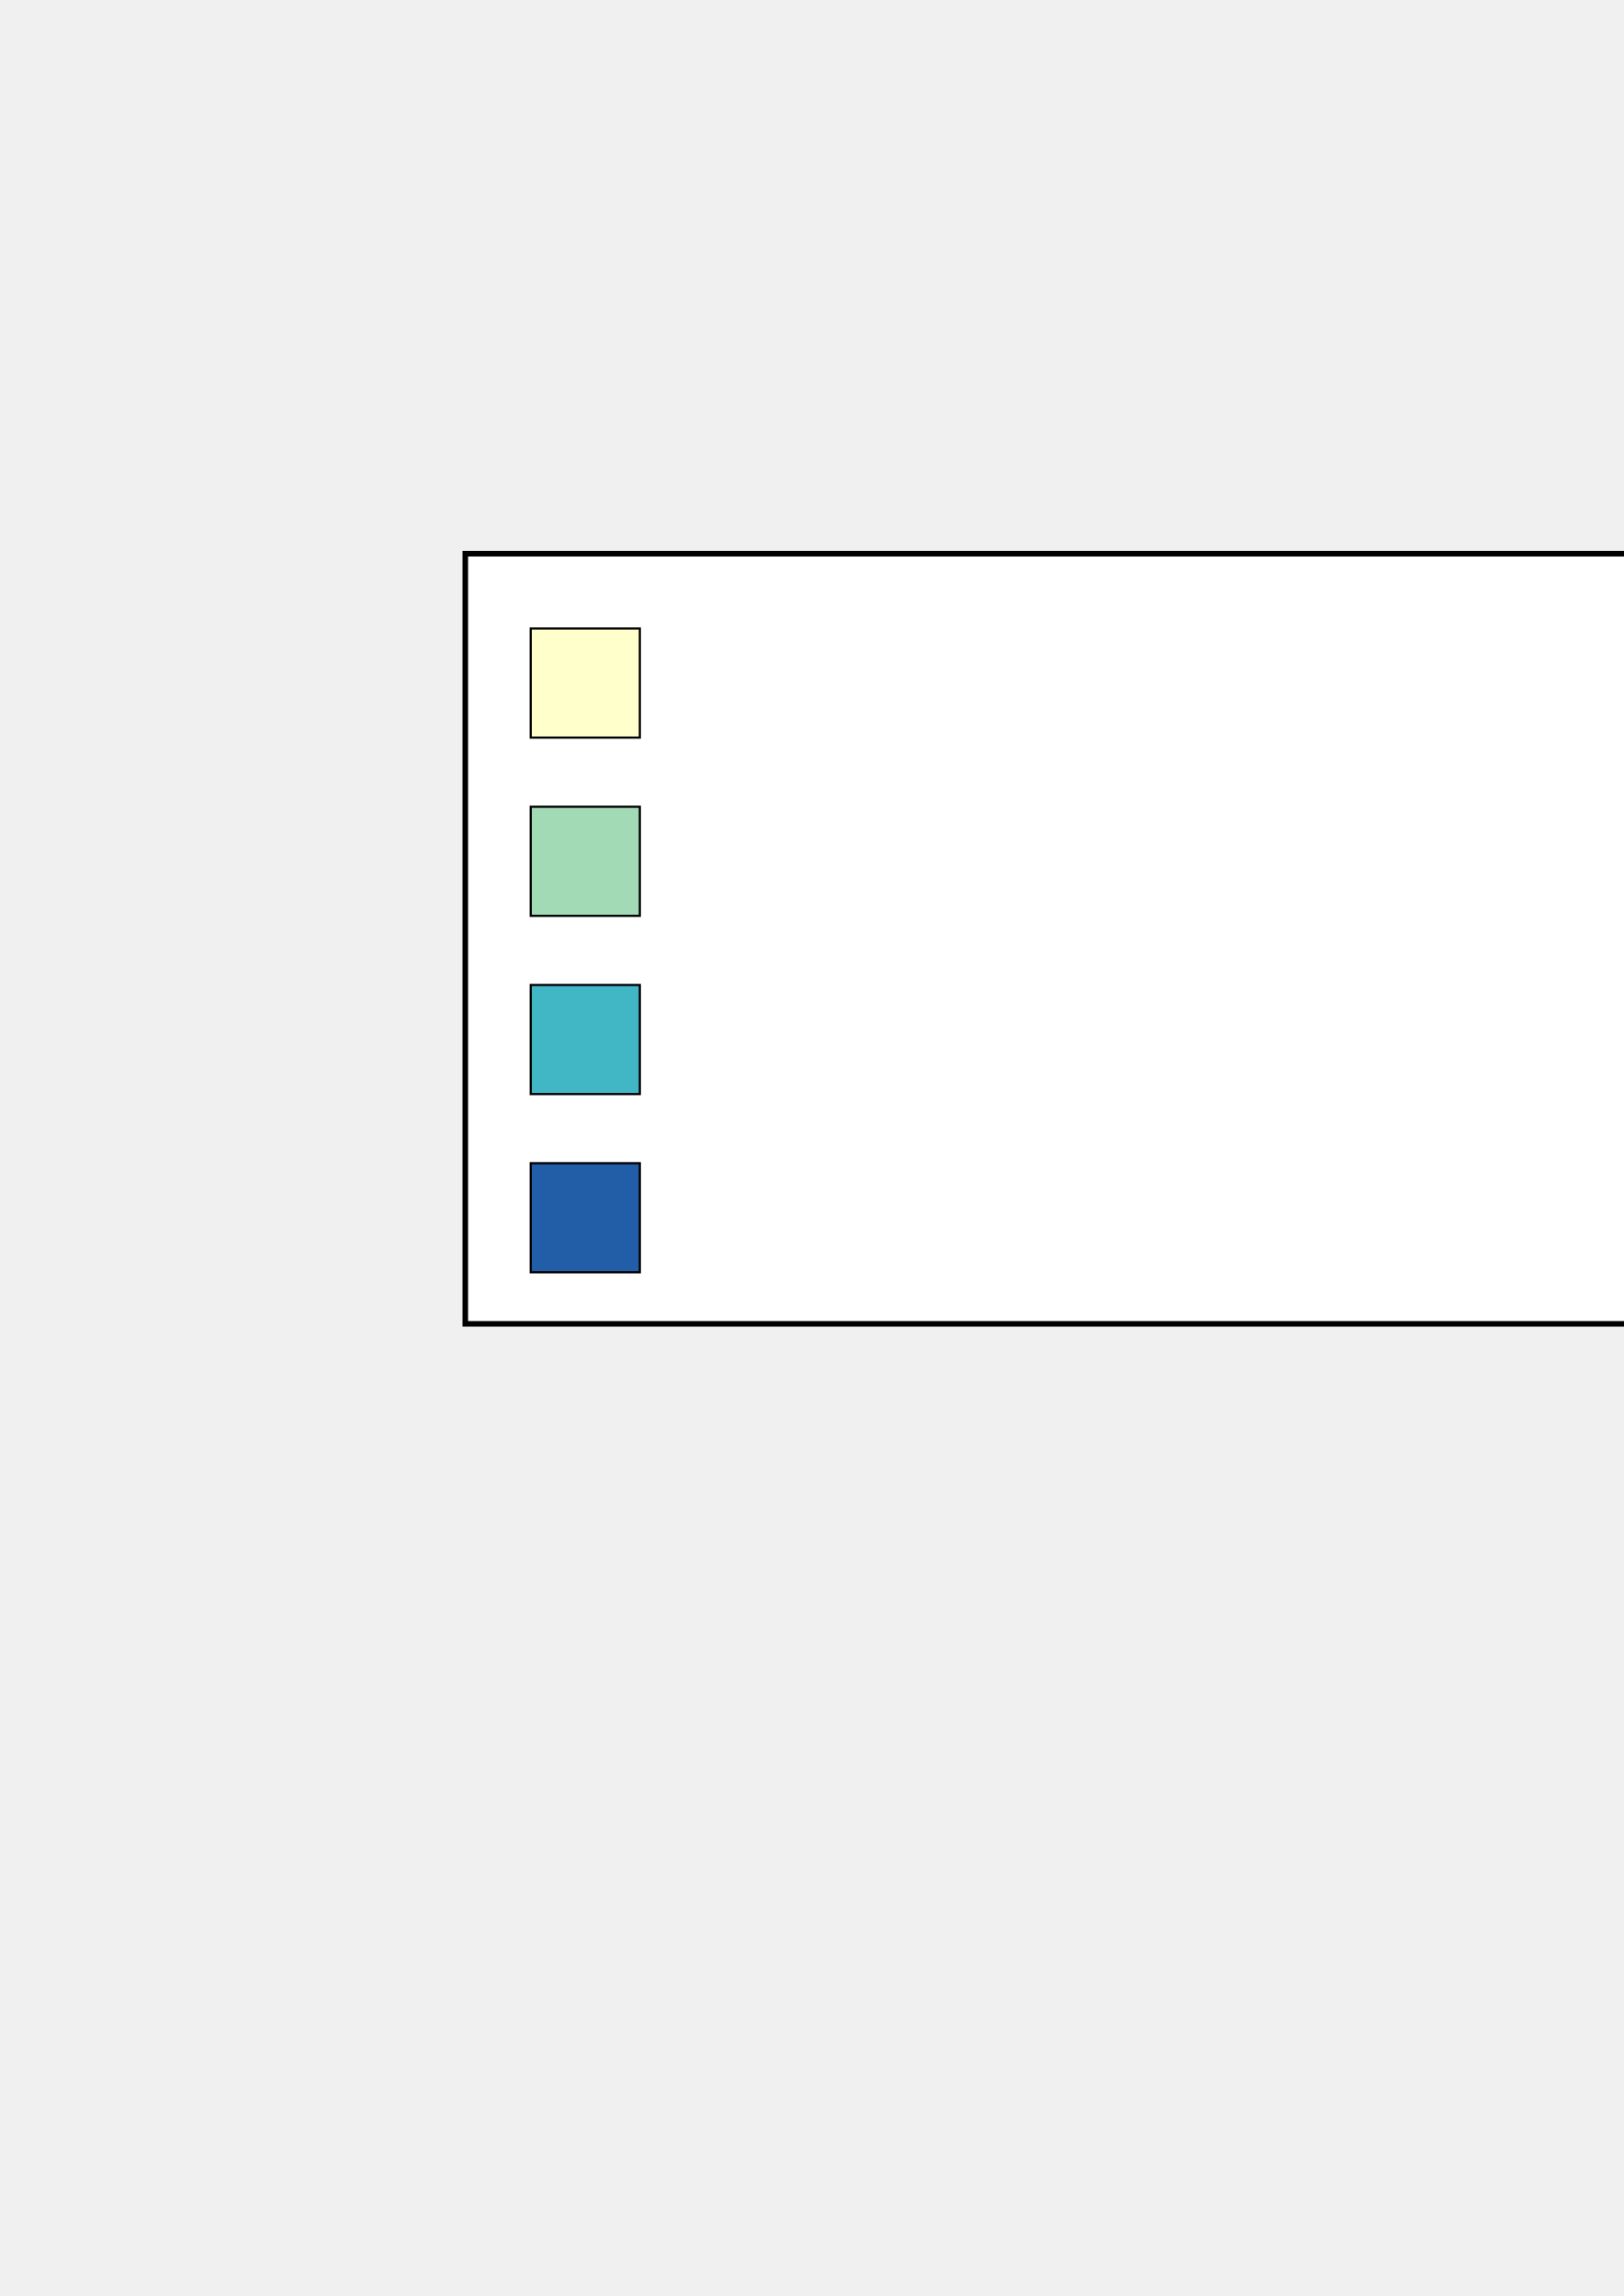
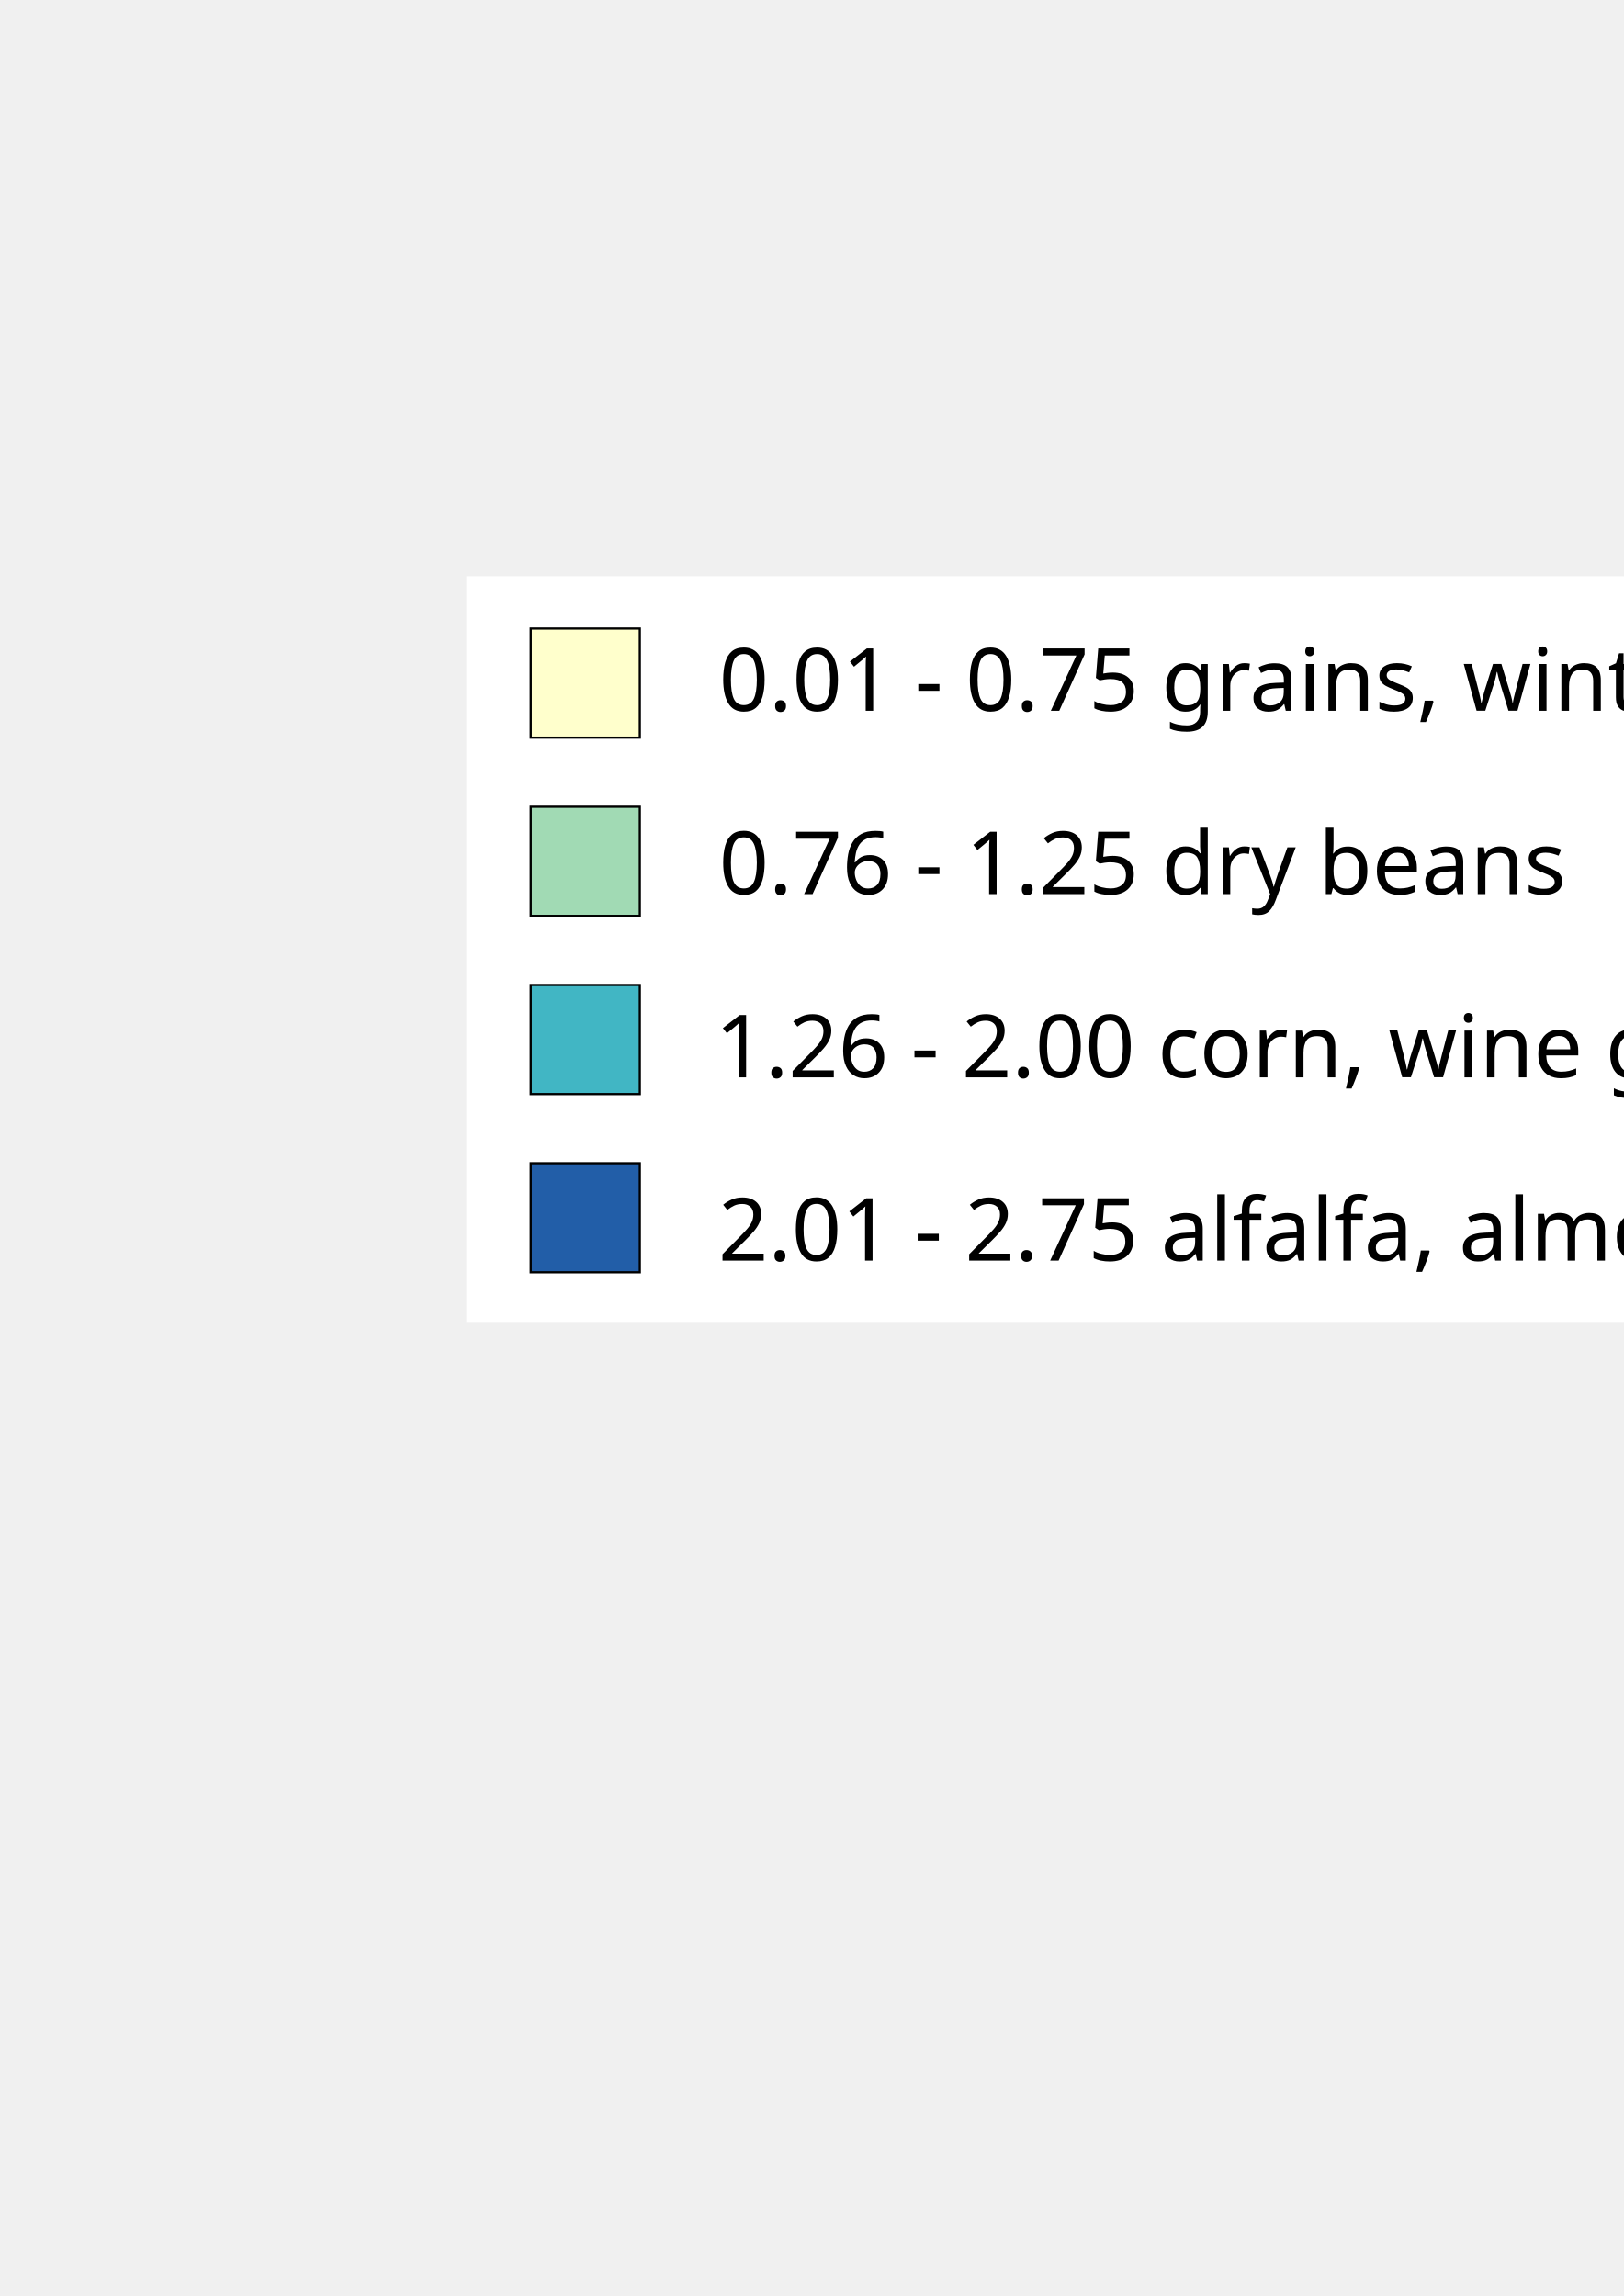
<svg xmlns="http://www.w3.org/2000/svg" width="210mm" height="297mm" viewBox="0 0 744.094 1052.362" id="svg2" version="1.1">
  <defs id="defs4" />
  <g id="layer1">
-     <rect style="fill:#ffffff;fill-opacity:1;fill-rule:evenodd;stroke:#000000;stroke-width:2.547;stroke-linecap:butt;stroke-linejoin:miter;stroke-miterlimit:4;stroke-dasharray:none;stroke-opacity:1" id="rect4138" width="564.444" height="352.988" x="213.224" y="253.794" />
+     <rect style="fill:#ffffff;fill-opacity:1;fill-rule:evenodd;stroke:none;stroke-width:3.491;stroke-linecap:butt;stroke-linejoin:miter;stroke-miterlimit:4;stroke-dasharray:none;stroke-opacity:1" id="rect4138" width="1093.37" height="342.21" x="213.696" y="264.101" />
    <rect style="fill:#ffffcc;fill-opacity:1;fill-rule:evenodd;stroke:#000000;stroke-width:1px;stroke-linecap:butt;stroke-linejoin:miter;stroke-opacity:1" id="rect4140" width="50" height="50" x="243.214" y="288.084" />
    <rect style="fill:#a1dab4;fill-opacity:1;fill-rule:evenodd;stroke:#000000;stroke-width:1px;stroke-linecap:butt;stroke-linejoin:miter;stroke-opacity:1" id="rect4140-9" width="50" height="50" x="243.214" y="369.771" />
    <rect style="fill:#41b6c4;fill-opacity:1;fill-rule:evenodd;stroke:#000000;stroke-width:1px;stroke-linecap:butt;stroke-linejoin:miter;stroke-opacity:1" id="rect4140-2" width="50" height="50" x="243.214" y="451.458" />
    <rect style="fill:#225ea8;fill-opacity:1;fill-rule:evenodd;stroke:#000000;stroke-width:1px;stroke-linecap:butt;stroke-linejoin:miter;stroke-opacity:1" id="rect4140-5" width="50" height="50" x="243.214" y="533.145" />
+     <flowRoot xml:space="preserve" id="flowRoot4188" style="fill:black;stroke:none;stroke-opacity:1;stroke-width:1px;stroke-linejoin:miter;stroke-linecap:butt;fill-opacity:1;font-family:sans-serif;font-style:normal;font-weight:normal;font-size:40px;line-height:125%;letter-spacing:0px;word-spacing:0px">
+       <flowRegion id="flowRegion4190">
+         <rect id="rect4192" width="409.389" height="73.764" x="327.019" y="295.055" />
+       </flowRegion>
+       <flowPara id="flowPara4194" />
+     </flowRoot>
+     <text xml:space="preserve" style="font-style:normal;font-weight:normal;font-size:40px;line-height:125%;font-family:sans-serif;letter-spacing:0px;word-spacing:0px;fill:#000000;fill-opacity:1;stroke:none;stroke-width:1px;stroke-linecap:butt;stroke-linejoin:miter;stroke-opacity:1" x="329.478" y="325.79" id="text4196">
+       <tspan id="tspan4198" x="329.478" y="325.79">0.01 - 0.75 grains, winter wheat</tspan>
+     </text>
+     <text xml:space="preserve" style="font-style:normal;font-weight:normal;font-size:40px;line-height:125%;font-family:sans-serif;letter-spacing:0px;word-spacing:0px;fill:#000000;fill-opacity:1;stroke:none;stroke-width:1px;stroke-linecap:butt;stroke-linejoin:miter;stroke-opacity:1" x="327.72" y="493.787" id="text4196-4">
+       <tspan id="tspan4198-0" x="327.72" y="493.787">1.26 - 2.00 corn, wine grapes</tspan>
+     </text>
+     <text xml:space="preserve" style="font-style:normal;font-weight:normal;font-size:40px;line-height:125%;font-family:sans-serif;letter-spacing:0px;word-spacing:0px;fill:#000000;fill-opacity:1;stroke:none;stroke-width:1px;stroke-linecap:butt;stroke-linejoin:miter;stroke-opacity:1" x="329.185" y="577.786" id="text4196-5">
+       <tspan id="tspan4198-9" x="329.185" y="577.786">2.01 - 2.75 alfalfa, almonds, irrigated pasture*</tspan>
+     </text>
+     <text xml:space="preserve" style="font-style:normal;font-weight:normal;font-size:40px;line-height:125%;font-family:sans-serif;letter-spacing:0px;word-spacing:0px;fill:#000000;fill-opacity:1;stroke:none;stroke-width:1px;stroke-linecap:butt;stroke-linejoin:miter;stroke-opacity:1" x="329.478" y="409.789" id="text4196-46">
+       <tspan id="tspan4198-92" x="329.478" y="409.789">0.76 - 1.25 dry beans</tspan>
+     </text>
  </g>
</svg>
